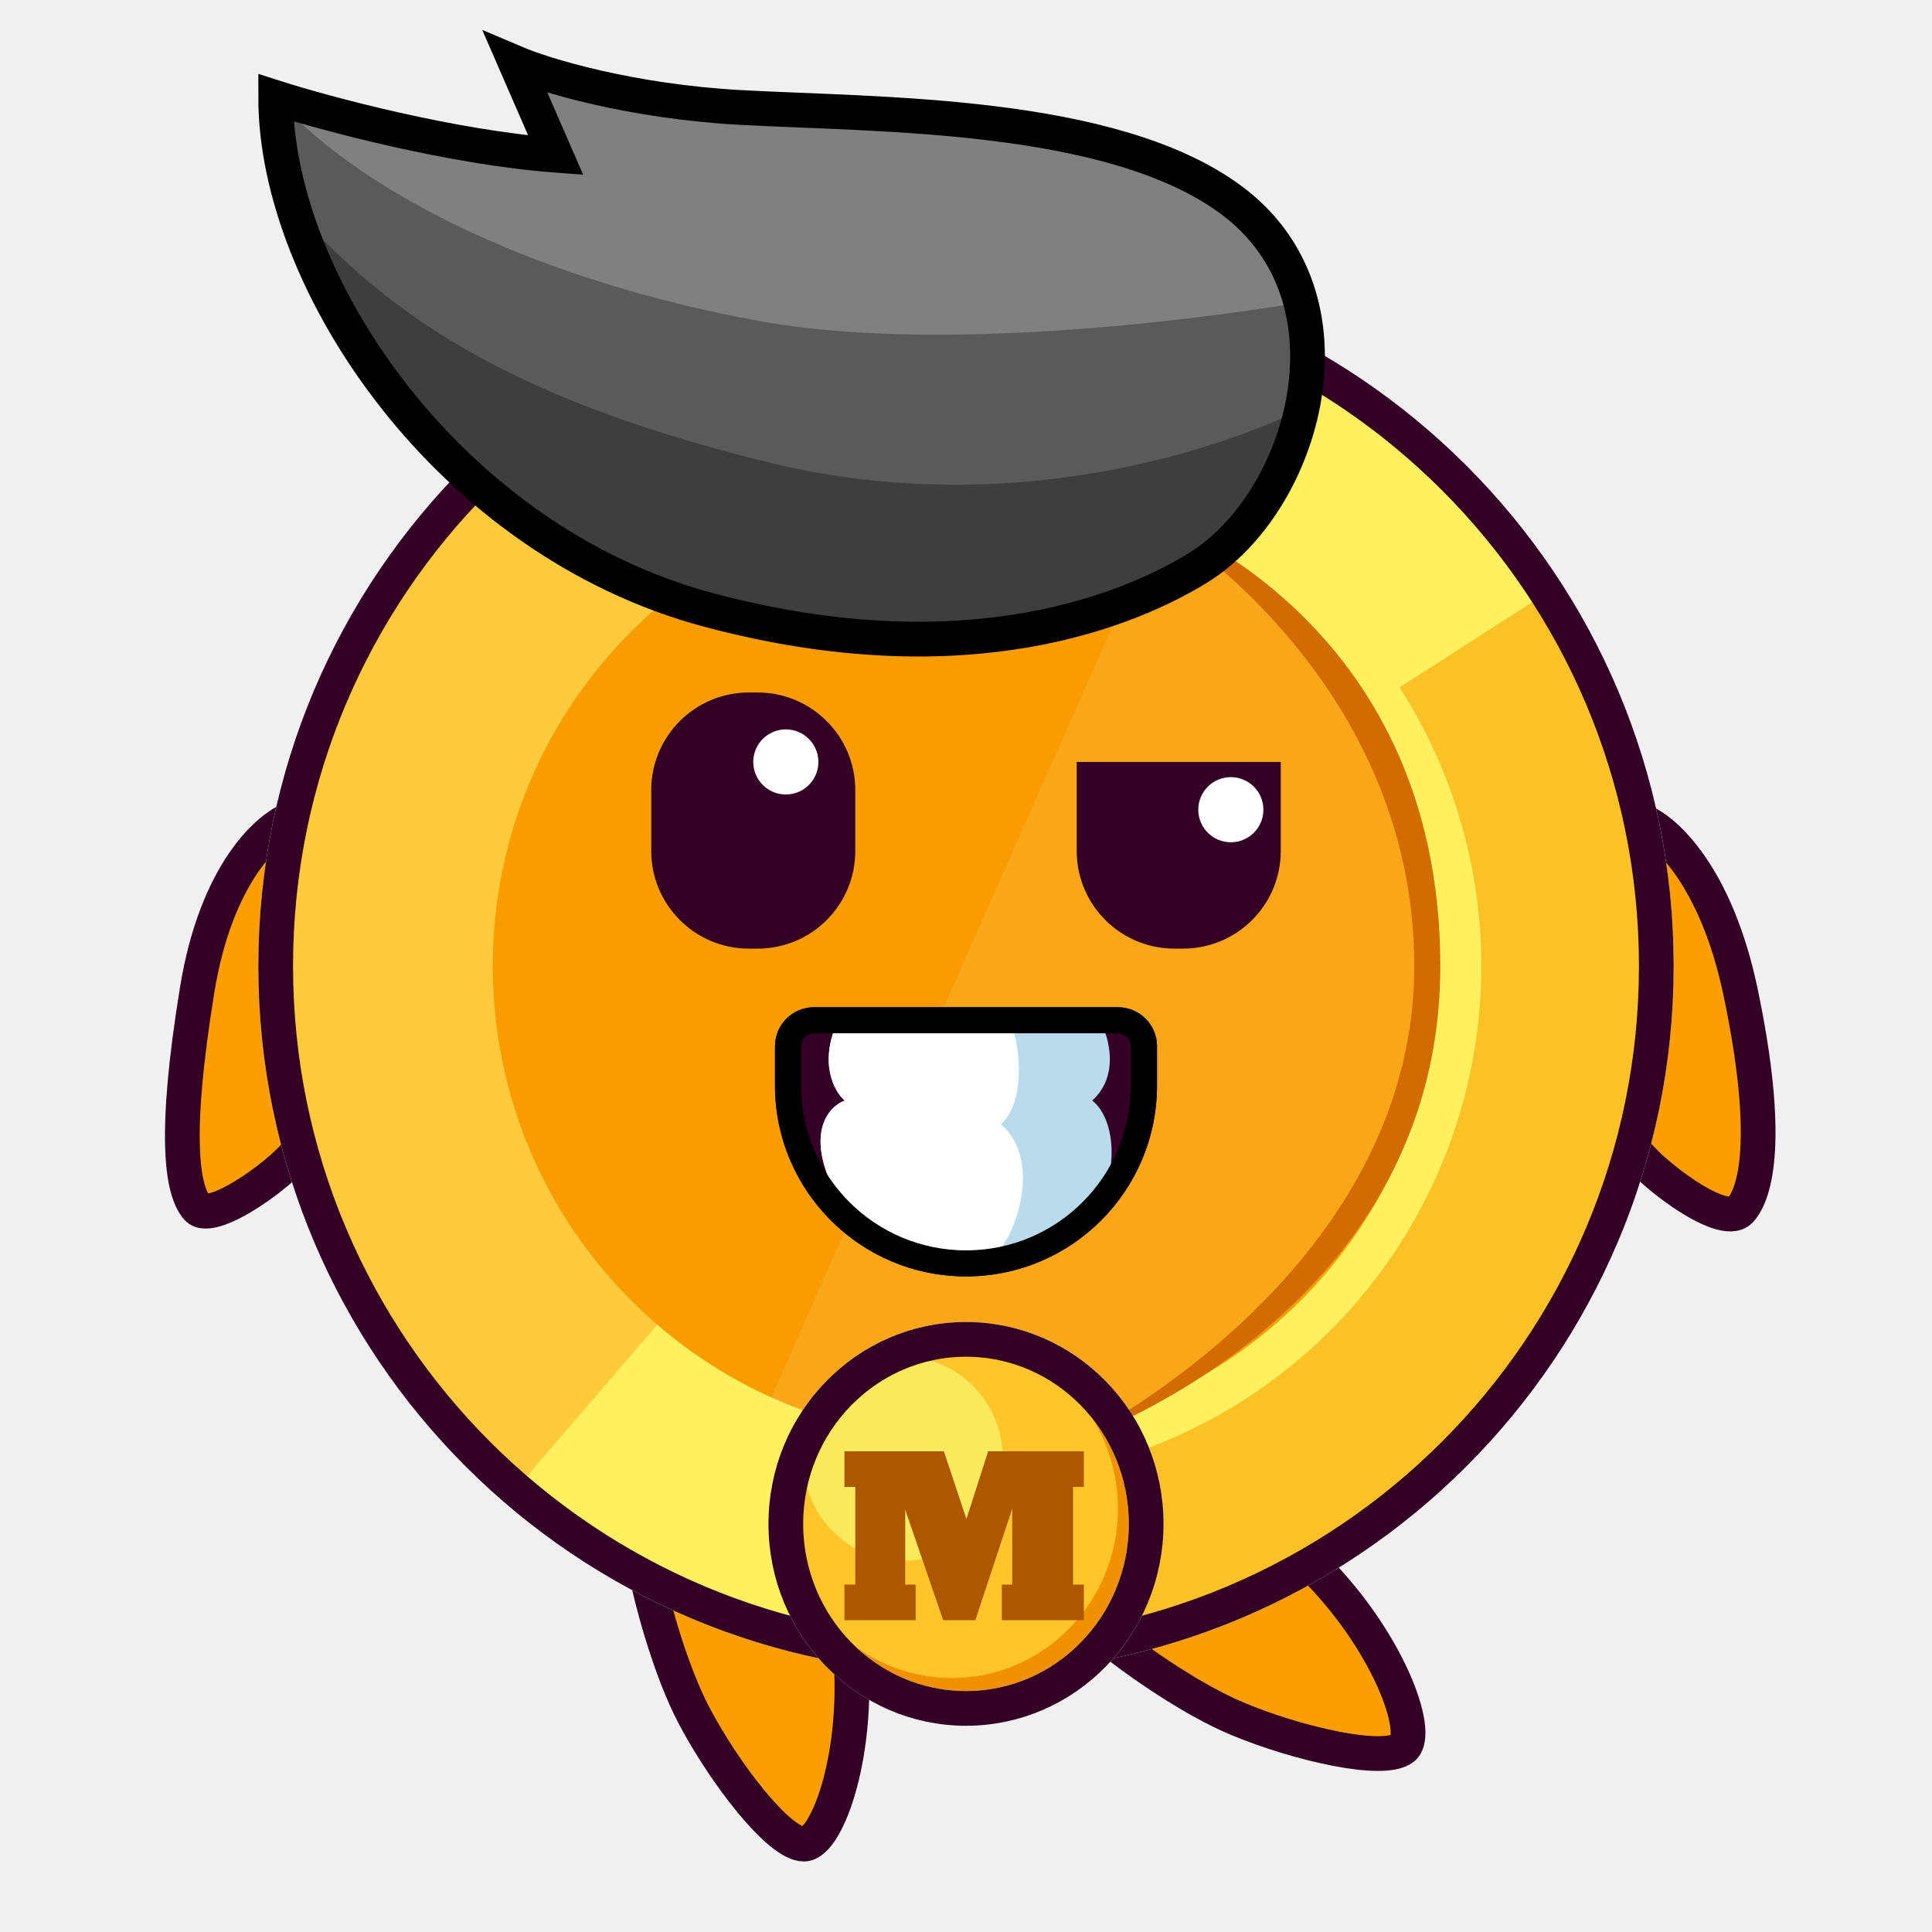
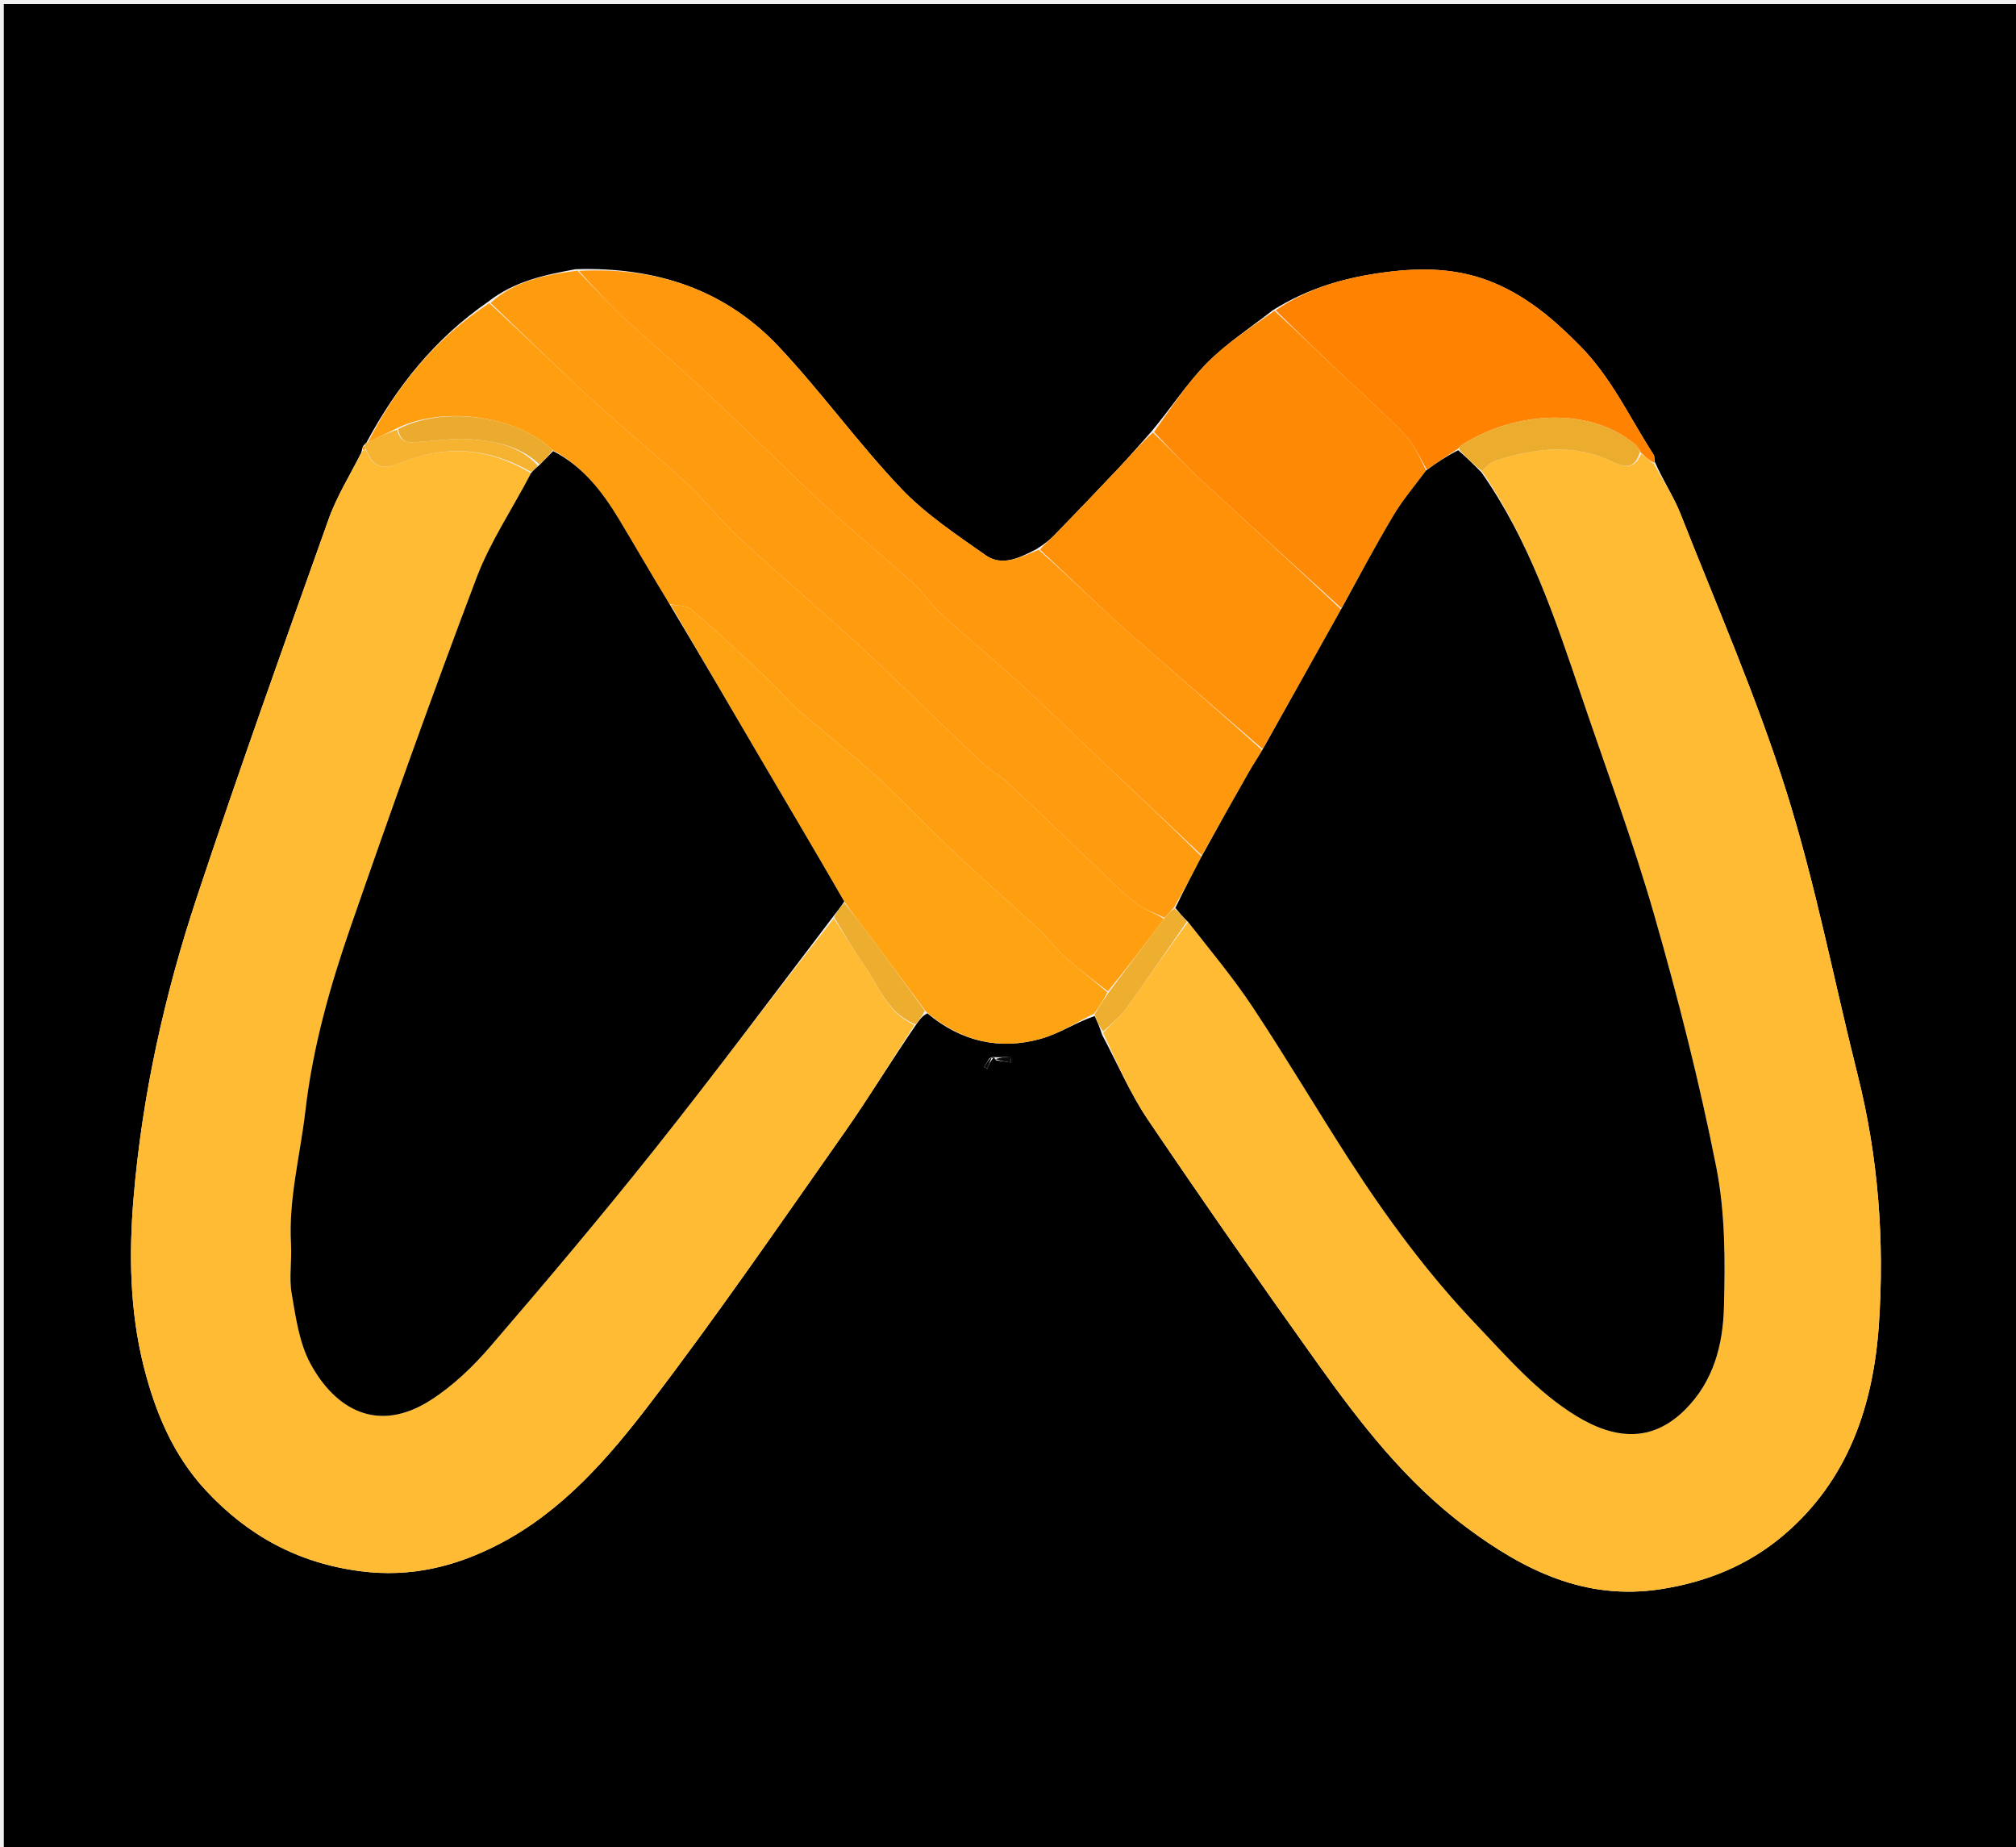
- <svg xmlns="http://www.w3.org/2000/svg" width="800" height="800" viewBox="0 0 800 800" fill="none">
-   <path d="M81.646 409.888C89.556 361.348 111.309 342.322 121.197 338.876C123.744 381.273 128.029 467.775 124.793 474.607C120.748 483.146 87.939 507.416 81.646 500.225C75.354 493.034 71.759 470.562 81.646 409.888Z" fill="#FB9F00" stroke="#340026" stroke-width="14.382" />
-   <path d="M720.751 410.879C710.681 362.741 689.279 343.242 679.399 339.775C676.763 382.167 672.582 467.768 675.803 474.607C679.83 483.154 713.107 509.213 720.563 501.215C727.079 494.226 733.331 471.011 720.751 410.879Z" fill="#FB9F00" stroke="#340026" stroke-width="14.382" />
-   <path d="M287.489 710.561C278.215 693.007 270.56 666.067 267.714 651.685L351.759 680C356.703 724.943 342.564 763.595 332.882 763.595C322.545 763.595 300.073 734.382 287.489 710.561Z" fill="#FB9F00" stroke="#340026" stroke-width="14.382" />
-   <path d="M512.308 711.668C493.991 704.007 470.961 688.071 459.624 678.775L542.51 647.229C574.888 678.789 588.533 717.617 581.058 723.77C573.077 730.339 537.161 722.063 512.308 711.668Z" fill="#FB9F00" stroke="#340026" stroke-width="14.382" />
-   <circle cx="400" cy="400" r="285.842" fill="#FFF05D" stroke="white" stroke-width="14.382" />
-   <path d="M501.238 132.686C438.378 108.879 369.138 107.987 305.685 130.166C242.232 152.344 188.625 196.175 154.282 253.957C119.939 311.739 107.058 379.775 117.902 446.112C128.745 512.449 162.62 572.843 213.574 616.682L275.839 544.312C241.903 515.115 219.342 474.892 212.12 430.711C204.898 386.53 213.477 341.217 236.35 302.734C259.222 264.251 294.925 235.059 337.186 220.288C379.446 205.517 425.56 206.111 467.425 221.966L501.238 132.686Z" fill="#FFCA3C" />
-   <path d="M470.052 677.126C514.004 666.015 554.684 644.61 588.732 614.677C622.78 584.744 649.22 547.141 665.869 504.974C682.518 462.807 688.899 417.284 684.484 372.165C680.069 327.045 664.986 283.623 640.479 245.483L579.532 284.644C597.827 313.118 609.088 345.535 612.384 379.22C615.679 412.904 610.916 446.889 598.486 478.369C586.057 509.849 566.318 537.922 540.899 560.269C515.48 582.615 485.111 598.596 452.298 606.89L470.052 677.126Z" fill="#FAC227" />
-   <circle cx="400" cy="400" r="195.955" fill="#F99C00" />
-   <path d="M577.476 479.476C533.696 578.448 417.972 623.19 319 579.409L477.543 221C576.515 264.781 621.257 380.504 577.476 479.476Z" fill="white" fill-opacity="0.1" />
-   <path d="M596.404 400C596.404 546.067 444.944 596.854 444.944 596.854C444.944 596.854 585.618 528.539 585.618 400C585.618 277.303 475.955 213.483 475.955 213.483C475.955 213.483 596.404 253.933 596.404 400Z" fill="#D26C00" />
-   <circle cx="400" cy="400" r="285.842" stroke="#340026" stroke-width="14.382" />
-   <path d="M230.113 64.27C186.967 61.034 134.832 47.042 114.158 40.45C114.158 116.854 185.618 223.82 293.483 252.584C401.348 281.348 469.992 253.162 496.18 235.056C532.584 209.888 564.944 133.353 521.798 92.585C477.086 50.337 363.596 47.641 306.517 44.495C260.854 41.978 225.468 31.162 213.483 26.068L230.113 64.27Z" fill="#808080" />
-   <path d="M315.056 133.034C225.618 116.854 151.461 81.798 114.158 40.45C114.158 116.854 185.618 223.821 293.483 252.585C401.348 281.349 469.992 253.162 496.18 235.056C532.584 209.888 540.225 124.944 540.225 124.944C540.225 124.944 404.494 149.214 315.056 133.034Z" fill="#5A5A5A" />
-   <path d="M318.2 191.46C196.402 161.62 153.256 121.797 115.953 80.449C143.818 147.865 185.616 223.82 293.481 252.584C401.346 281.348 469.99 253.161 496.177 235.056C532.582 209.887 538.874 169.438 538.874 169.438C538.874 169.438 439.998 221.301 318.2 191.46Z" fill="#3E3E3E" />
-   <path d="M230.113 64.27C186.967 61.034 134.832 47.042 114.158 40.45C114.158 116.854 185.618 223.82 293.483 252.584C401.348 281.348 469.09 251.782 496.18 235.056C540.001 208 564.916 123.454 509.663 82.697C460.16 46.182 363.596 47.641 306.517 44.495C260.854 41.978 225.468 31.162 213.483 26.068L230.113 64.27Z" stroke="black" stroke-width="14.382" />
-   <ellipse cx="400" cy="631.011" rx="74.607" ry="76.404" fill="#F09101" stroke="white" stroke-width="14.382" />
-   <ellipse cx="394.158" cy="624.719" rx="68.764" ry="70.112" fill="#FFC52B" />
-   <ellipse cx="373.933" cy="604.045" rx="41.348" ry="42.247" fill="#FBE95C" />
-   <ellipse cx="400" cy="631.011" rx="74.607" ry="76.404" stroke="#340026" stroke-width="14.382" />
-   <path d="M448.81 615.697H444.316V656.146H448.81V670.888H414.832V656.146H419.147V624.686L403.866 670.888H390.563L374.832 625.135V656.146H379.147V670.888H349.664V656.146H354.158V615.697H349.664V600.955H390.832L400.181 629L409.17 600.955H448.81V615.697Z" fill="#AD5701" />
-   <rect x="269.663" y="286.742" width="84.494" height="106.067" rx="40.449" fill="#340026" />
-   <circle cx="325.393" cy="315.506" r="13.483" fill="white" />
-   <path d="M445.843 315.506H530.337V352.36C530.337 374.699 512.227 392.809 489.888 392.809H486.292C463.953 392.809 445.843 374.699 445.843 352.36V315.506Z" fill="#340026" />
-   <circle cx="509.663" cy="335.281" r="13.483" fill="white" />
-   <path d="M320.899 433.259C320.899 424.323 328.143 417.079 337.079 417.079H462.921C471.857 417.079 479.101 424.323 479.101 433.258V449.438C479.101 493.125 443.686 528.539 400 528.539V528.539C356.314 528.539 320.899 493.125 320.899 449.438V433.259Z" fill="#340026" />
-   <path d="M455.408 422.472H347.093C338.824 440.09 345.445 451.985 349.79 455.73C343.498 457.978 333.7 468.315 344.846 491.685C355.992 515.056 390.539 522.397 406.419 523.146C421.7 520.749 453.52 510.831 458.554 490.337C463.588 469.843 456.457 458.727 452.262 455.73C463.768 445.303 459.153 429.213 455.408 422.472Z" fill="#BADBEC" />
-   <path d="M417.978 422.472H347.093C338.824 440.09 345.445 451.985 349.79 455.73C343.498 457.978 333.7 468.315 344.846 491.685C355.992 515.056 390.539 522.397 406.419 523.146C406.419 523.146 416.989 520.27 422.022 499.775C427.056 479.281 418.577 468.614 414.382 465.618C425.888 455.191 421.723 429.213 417.978 422.472Z" fill="white" />
-   <path d="M337.079 422.472H462.921C468.878 422.472 473.708 427.301 473.708 433.258V449.438C473.708 490.146 440.708 523.146 400 523.146C359.292 523.146 326.292 490.146 326.292 449.438V433.259C326.292 427.301 331.121 422.472 337.079 422.472Z" stroke="black" stroke-width="10.787" />
+ <svg xmlns="http://www.w3.org/2000/svg" version="1.1" id="Layer_1" x="0px" y="0px" width="100%" viewBox="0 0 547 501" enable-background="new 0 0 547 501" xml:space="preserve">
+   <path fill="#000000" opacity="1" stroke="none" d=" M307,502   C204.691,502 102.882,502 1.036,502   C1.036,335.064 1.036,168.128 1.036,1.096   C183.226,1.096 365.452,1.096 547.839,1.096   C547.839,168 547.839,335 547.839,502   C467.795,502 387.647,502 307,502  M268.414,287.157   C267.942,287.926 267.47,288.695 266.998,289.464   C267.29,289.614 267.583,289.764 267.876,289.914   C268.256,288.948 268.636,287.982 269.508,287.007   C269.508,287.007 270,287 270.214,287.626   C271.555,287.828 272.897,288.031 274.239,288.233   C274.213,287.691 274.188,287.149 274.162,286.606   C272.775,286.738 271.387,286.869 269.783,286.783   C269.476,286.638 269.212,286.705 268.414,287.157  M98.474,121.057   C98.374,121.391 98.275,121.724 98.026,122.772   C95.034,128.788 91.395,134.575 89.156,140.86   C77.018,174.935 64.844,209.007 53.438,243.332   C44.622,269.864 38.559,297.186 36.234,325.064   C34.966,340.278 35.211,355.739 39.028,370.812   C42.174,383.235 47.03,394.817 55.875,404.341   C67.232,416.569 80.87,424.036 97.765,426.233   C111.531,428.024 123.864,424.949 135.718,418.726   C152.74,409.79 165.128,395.461 176.44,380.654   C194.673,356.789 211.695,331.991 228.984,307.415   C235.705,297.861 241.761,287.841 248.723,277.739   C249.487,276.662 250.251,275.585 251.62,274.901   C260.72,282.527 271.172,284.965 282.481,281.776   C287.538,280.35 292.126,277.261 297.019,275.642   C297.686,277.092 298.354,278.543 299.036,280.738   C303.151,288.456 306.629,296.604 311.5,303.811   C326.5,326.001 341.845,347.966 357.419,369.758   C369.139,386.157 381.475,402.123 397.851,414.327   C413.477,425.973 430.08,434.274 450.603,431.109   C463.15,429.174 474.37,424.584 483.93,416.469   C501.498,401.555 508.308,381.242 509.799,359.247   C511.338,336.548 509.645,313.903 504.055,291.671   C497.589,265.948 492.598,239.773 484.639,214.529   C476.593,189.008 465.79,164.35 455.974,139.401   C454.127,134.71 451.238,130.428 448.976,125.221   C448.877,124.579 448.972,123.813 448.65,123.315   C442.183,113.311 437.242,102.423 428.594,93.697   C421.736,86.777 414.687,80.732 405.71,76.885   C396.073,72.756 386.288,72.5 376.001,73.833   C365.212,75.231 355.132,78.024 345.314,84.179   C339.322,88.9 332.801,93.098 327.484,98.485   C322.027,104.016 317.747,110.708 312.315,117.183   C309.391,120.449 306.532,123.777 303.527,126.968   C297.849,132.998 292.107,138.967 286.345,144.917   C284.955,146.352 283.382,147.61 281.141,149.015   C276.734,151.238 271.945,153.807 267.392,150.598   C259.413,144.973 251.076,139.456 244.425,132.438   C232.842,120.217 222.923,106.424 211.397,94.143   C196.832,78.623 178.142,72.36 156.182,73.026   C147.903,74.575 139.644,76.178 132.247,81.996   C118.095,91.818 107.635,104.789 99.404,120.111   C99.136,120.276 99.004,120.516 98.474,121.057  z" />
+   <path fill="#FFBB33" opacity="1" stroke="none" d=" M448.831,125.957   C451.238,130.428 454.127,134.71 455.974,139.401   C465.79,164.35 476.593,189.008 484.639,214.529   C492.598,239.773 497.589,265.948 504.055,291.671   C509.645,313.903 511.338,336.548 509.799,359.247   C508.308,381.242 501.498,401.555 483.93,416.469   C474.37,424.584 463.15,429.174 450.603,431.109   C430.08,434.274 413.477,425.973 397.851,414.327   C381.475,402.123 369.139,386.157 357.419,369.758   C341.845,347.966 326.5,326.001 311.5,303.811   C306.629,296.604 303.151,288.456 299.312,280.193   C301.58,277.652 303.875,275.876 305.508,273.62   C311.151,265.829 316.563,257.871 322.375,250.116   C328.469,257.911 334.653,265.3 339.942,273.282   C348.891,286.787 357.149,300.747 365.926,314.368   C376.201,330.311 387.379,345.514 400.546,359.326   C409.079,368.277 417.094,377.668 427.746,384.158   C438.216,390.537 448.207,391.32 457.111,382.519   C465.009,374.712 467.483,364.741 467.757,354.556   C468.098,341.908 468.109,328.924 465.669,316.598   C461.122,293.626 455.336,270.844 448.872,248.325   C443.085,228.164 435.73,208.45 428.996,188.563   C421.885,167.567 414.876,146.516 402.055,127.774   C403.337,126.599 404.398,125.415 405.704,124.996   C416.369,121.574 427.068,120.183 437.654,125.308   C440.946,126.901 443.702,127.206 445.293,123.08   C446.645,124.147 447.738,125.052 448.831,125.957  z" />
+   <path fill="#FFBB33" opacity="1" stroke="none" d=" M248.12,278.033   C241.761,287.841 235.705,297.861 228.984,307.415   C211.695,331.991 194.673,356.789 176.44,380.654   C165.128,395.461 152.74,409.79 135.718,418.726   C123.864,424.949 111.531,428.024 97.765,426.233   C80.87,424.036 67.232,416.569 55.875,404.341   C47.03,394.817 42.174,383.235 39.028,370.812   C35.211,355.739 34.966,340.278 36.234,325.064   C38.559,297.186 44.622,269.864 53.438,243.332   C64.844,209.007 77.018,174.935 89.156,140.86   C91.395,134.575 95.034,128.788 98.345,122.407   C98.664,122.042 99.153,122.03 99.374,122.284   C101.55,127.778 105.054,127.089 109.248,125.397   C121.252,120.556 132.917,121.568 144.059,128.399   C139.038,138.052 133.012,146.94 129.311,156.709   C117.414,188.116 106.114,219.758 95.113,251.493   C89.496,267.697 84.838,284.203 82.851,301.412   C81.464,313.427 78.263,325.223 78.958,337.484   C79.212,341.967 78.389,346.582 79.143,350.949   C80.259,357.417 81.198,364.339 84.25,369.963   C90.896,382.211 102.377,389.057 116.811,379.849   C122.883,375.975 128.344,370.73 133.071,365.237   C148.23,347.62 163.234,329.849 177.703,311.663   C194.116,291.034 209.887,269.893 226.226,249.16   C229.145,253.491 231.606,257.755 234.44,261.757   C238.543,267.549 240.797,274.939 248.12,278.033  z" />
+   <path fill="#FF9F10" opacity="1" stroke="none" d=" M99.818,120.014   C107.635,104.789 118.095,91.818 132.77,82.237   C142.782,91.485 152.155,100.619 161.797,109.459   C169.721,116.724 178.127,123.466 186.007,130.775   C191.042,135.444 195.241,141.015 200.286,145.672   C211.445,155.972 223.044,165.795 234.197,176.102   C245.109,186.187 255.654,196.669 266.448,206.885   C268.595,208.917 271.305,210.353 273.468,212.373   C281.275,219.661 288.945,227.094 296.695,234.444   C300.421,237.978 304.03,241.671 308.036,244.86   C310.329,246.686 313.312,247.647 315.823,249.291   C310.754,256.056 305.847,262.525 300.604,268.923   C296.581,265.855 292.771,262.996 289.25,259.817   C286.453,257.292 284.148,254.226 281.381,251.663   C274.457,245.25 267.276,239.111 260.419,232.629   C252.885,225.508 245.782,217.925 238.146,210.919   C231.372,204.703 224.049,199.09 217.121,193.036   C214.025,190.331 211.4,187.093 208.392,184.278   C201.53,177.856 194.658,171.437 187.551,165.293   C186.272,164.187 183.848,164.405 181.648,163.854   C176.921,156.136 172.572,148.53 168.051,141.028   C163.493,133.462 158.21,126.534 149.96,122.089   C140.019,112.72 120.351,110.008 107.692,116.173   C104.858,117.546 102.338,118.78 99.818,120.014  z" />
+   <path fill="#FF9B0E" opacity="1" stroke="none" d=" M315.984,248.997   C313.312,247.647 310.329,246.686 308.036,244.86   C304.03,241.671 300.421,237.978 296.695,234.444   C288.945,227.094 281.275,219.661 273.468,212.373   C271.305,210.353 268.595,208.917 266.448,206.885   C255.654,196.669 245.109,186.187 234.197,176.102   C223.044,165.795 211.445,155.972 200.286,145.672   C195.241,141.015 191.042,135.444 186.007,130.775   C178.127,123.466 169.721,116.724 161.797,109.459   C152.155,100.619 142.782,91.485 133.123,82.184   C139.644,76.178 147.903,74.575 156.667,73.421   C161.042,77.833 164.767,82.026 168.857,85.825   C176.724,93.133 184.92,100.088 192.754,107.429   C202.891,116.929 212.672,126.811 222.862,136.252   C231.03,143.82 239.651,150.895 247.917,158.36   C250.6,160.783 252.577,163.986 255.252,166.42   C262.678,173.178 270.402,179.609 277.818,186.378   C284.906,192.849 291.742,199.596 298.713,206.195   C307.821,214.818 316.953,223.415 326.002,232.375   C323.543,237.149 321.156,241.572 318.534,246.173   C317.528,247.233 316.756,248.115 315.984,248.997  z" />
+   <path fill="#FF980C" opacity="1" stroke="none" d=" M326.075,232.024   C316.953,223.415 307.821,214.818 298.713,206.195   C291.742,199.596 284.906,192.849 277.818,186.378   C270.402,179.609 262.678,173.178 255.252,166.42   C252.577,163.986 250.6,160.783 247.917,158.36   C239.651,150.895 231.03,143.82 222.862,136.252   C212.672,126.811 202.891,116.929 192.754,107.429   C184.92,100.088 176.724,93.133 168.857,85.825   C164.767,82.026 161.042,77.833 157.075,73.492   C178.142,72.36 196.832,78.623 211.397,94.143   C222.923,106.424 232.842,120.217 244.425,132.438   C251.076,139.456 259.413,144.973 267.392,150.598   C271.945,153.807 276.734,151.238 281.813,149.152   C290.044,156.413 297.445,163.715 305.198,170.622   C317.54,181.619 330.117,192.354 342.465,203.541   C341.206,205.675 340.012,207.431 338.962,209.269   C334.642,216.84 330.367,224.437 326.075,232.024  z" />
+   <path fill="#FEA312" opacity="1" stroke="none" d=" M181.952,164.012   C183.848,164.405 186.272,164.187 187.551,165.293   C194.658,171.437 201.53,177.856 208.392,184.278   C211.4,187.093 214.025,190.331 217.121,193.036   C224.049,199.09 231.372,204.703 238.146,210.919   C245.782,217.925 252.885,225.508 260.419,232.629   C267.276,239.111 274.457,245.25 281.381,251.663   C284.148,254.226 286.453,257.292 289.25,259.817   C292.771,262.996 296.581,265.855 300.451,269.213   C299.399,271.358 298.163,273.142 296.927,274.927   C292.126,277.261 287.538,280.35 282.481,281.776   C271.172,284.965 260.72,282.527 251.221,274.405   C245.558,266.787 240.31,259.653 235.02,252.55   C233.096,249.968 231.069,247.462 229.07,244.563   C221.41,231.275 213.741,218.362 206.135,205.41   C198.043,191.63 190.011,177.813 181.952,164.012  z" />
+   <path fill="#FF9109" opacity="1" stroke="none" d=" M342.595,203.2   C330.117,192.354 317.54,181.619 305.198,170.622   C297.445,163.715 290.044,156.413 282.189,149.119   C283.382,147.61 284.955,146.352 286.345,144.917   C292.107,138.967 297.849,132.998 303.527,126.968   C306.532,123.777 309.391,120.449 312.806,117.335   C317.461,121.71 321.47,126.101 325.817,130.125   C338.456,141.823 351.231,153.374 363.855,165.322   C356.703,178.173 349.649,190.687 342.595,203.2  z" />
+   <path fill="#FE8905" opacity="1" stroke="none" d=" M363.953,164.983   C351.231,153.374 338.456,141.823 325.817,130.125   C321.47,126.101 317.461,121.71 313.124,117.189   C317.747,110.708 322.027,104.016 327.484,98.485   C332.801,93.098 339.322,88.9 345.803,84.332   C352.112,90.074 357.915,95.683 363.759,101.247   C369.614,106.821 375.723,112.148 381.291,117.993   C383.784,120.609 385.228,124.225 386.938,127.633   C383.832,131.834 380.609,135.595 378.11,139.787   C373.179,148.059 368.649,156.571 363.953,164.983  z" />
+   <path fill="#FF8201" opacity="1" stroke="none" d=" M387.148,127.388   C385.228,124.225 383.784,120.609 381.291,117.993   C375.723,112.148 369.614,106.821 363.759,101.247   C357.915,95.683 352.112,90.074 346.123,84.187   C355.132,78.024 365.212,75.231 376.001,73.833   C386.288,72.5 396.073,72.756 405.71,76.885   C414.687,80.732 421.736,86.777 428.594,93.697   C437.242,102.423 442.183,113.311 448.65,123.315   C448.972,123.813 448.877,124.579 448.903,125.589   C447.738,125.052 446.645,124.147 445.205,122.755   C444.494,121.721 444.236,121.05 443.754,120.646   C430.303,109.358 409.116,112.4 396.296,120.951   C396.045,121.119 395.938,121.501 395.423,121.856   C392.437,123.748 389.792,125.568 387.148,127.388  z" />
+   <path fill="#EEAE2F" opacity="1" stroke="none" d=" M296.973,275.284   C298.163,273.142 299.399,271.358 300.788,269.284   C305.847,262.525 310.754,256.056 315.823,249.291   C316.756,248.115 317.528,247.233 318.68,246.467   C320.062,247.714 321.062,248.845 322.062,249.976   C316.563,257.871 311.151,265.829 305.508,273.62   C303.875,275.876 301.58,277.652 299.305,279.821   C298.354,278.543 297.686,277.092 296.973,275.284  z" />
+   <path fill="#EDAE2F" opacity="1" stroke="none" d=" M229.089,244.921   C231.069,247.462 233.096,249.968 235.02,252.55   C240.31,259.653 245.558,266.787 250.919,274.208   C250.251,275.585 249.487,276.662 248.422,277.886   C240.797,274.939 238.543,267.549 234.44,261.757   C231.606,257.755 229.145,253.491 226.331,248.851   C227.127,247.212 228.108,246.067 229.089,244.921  z" />
+   <path fill="#F5B331" opacity="1" stroke="none" d=" M99.611,120.062   C102.338,118.78 104.858,117.546 107.718,116.558   C108.826,121.025 112.029,119.918 114.714,119.785   C118.825,119.582 122.964,118.811 127.03,119.11   C133.951,119.617 140.841,120.727 145.955,126.379   C145.278,127.11 144.698,127.574 144.118,128.037   C132.917,121.568 121.252,120.556 109.248,125.397   C105.054,127.089 101.55,127.778 99.331,121.984   C99.047,121.231 99.026,121.031 99.005,120.831   C99.004,120.516 99.136,120.276 99.611,120.062  z" />
+   <path fill="#0A0A0A" opacity="1" stroke="none" d=" M270.107,287.313   C271.387,286.869 272.775,286.738 274.162,286.606   C274.188,287.149 274.213,287.691 274.239,288.233   C272.897,288.031 271.555,287.828 270.107,287.313  z" />
+   <path fill="#0A0A0A" opacity="1" stroke="none" d=" M269.016,287.017   C268.636,287.982 268.256,288.948 267.876,289.914   C267.583,289.764 267.29,289.614 266.998,289.464   C267.47,288.695 267.942,287.926 268.707,287.079   C269.001,287.001 269.016,287.017 269.016,287.017  z" />
+   <path fill="#FF9F10" opacity="1" stroke="none" d=" M98.74,120.944   C99.026,121.031 99.047,121.231 99.111,121.731   C99.153,122.03 98.664,122.042 98.419,122.05   C98.275,121.724 98.374,121.391 98.74,120.944  z" />
+   <path fill="#0A0A0A" opacity="1" stroke="none" d=" M268.995,286.993   C269.212,286.705 269.476,286.638 269.891,286.892   C270,287 269.508,287.007 269.262,287.012   C269.016,287.017 269.001,287.001 268.995,286.993  z" />
+   <path fill="#000000" opacity="1" stroke="none" d=" M322.375,250.116   C321.062,248.845 320.062,247.714 318.915,246.289   C321.156,241.572 323.543,237.149 326.002,232.375   C330.367,224.437 334.642,216.84 338.962,209.269   C340.012,207.431 341.206,205.675 342.465,203.541   C349.649,190.687 356.703,178.173 363.855,165.322   C368.649,156.571 373.179,148.059 378.11,139.787   C380.609,135.595 383.832,131.834 386.938,127.633   C389.792,125.568 392.437,123.748 395.644,122.139   C398.121,124.274 400.034,126.197 401.947,128.12   C414.876,146.516 421.885,167.567 428.996,188.563   C435.73,208.45 443.085,228.164 448.872,248.325   C455.336,270.844 461.122,293.626 465.669,316.598   C468.109,328.924 468.098,341.908 467.757,354.556   C467.483,364.741 465.009,374.712 457.111,382.519   C448.207,391.32 438.216,390.537 427.746,384.158   C417.094,377.668 409.079,368.277 400.546,359.326   C387.379,345.514 376.201,330.311 365.926,314.368   C357.149,300.747 348.891,286.787 339.942,273.282   C334.653,265.3 328.469,257.911 322.375,250.116  z" />
+   <path fill="#ECAC2E" opacity="1" stroke="none" d=" M402.055,127.774   C400.034,126.197 398.121,124.274 395.986,122.067   C395.938,121.501 396.045,121.119 396.296,120.951   C409.116,112.4 430.303,109.358 443.754,120.646   C444.236,121.05 444.494,121.721 444.945,122.593   C443.702,127.206 440.946,126.901 437.654,125.308   C427.068,120.183 416.369,121.574 405.704,124.996   C404.398,125.415 403.337,126.599 402.055,127.774  z" />
+   <path fill="#000000" opacity="1" stroke="none" d=" M144.059,128.399   C144.698,127.574 145.278,127.11 146.267,126.24   C147.811,124.681 148.948,123.529 150.084,122.377   C158.21,126.534 163.493,133.462 168.051,141.028   C172.572,148.53 176.921,156.136 181.648,163.854   C190.011,177.813 198.043,191.63 206.135,205.41   C213.741,218.362 221.41,231.275 229.07,244.563   C228.108,246.067 227.127,247.212 226.041,248.667   C209.887,269.893 194.116,291.034 177.703,311.663   C163.234,329.849 148.23,347.62 133.071,365.237   C128.344,370.73 122.883,375.975 116.811,379.849   C102.377,389.057 90.896,382.211 84.25,369.963   C81.198,364.339 80.259,357.417 79.143,350.949   C78.389,346.582 79.212,341.967 78.958,337.484   C78.263,325.223 81.464,313.427 82.851,301.412   C84.838,284.203 89.496,267.697 95.113,251.493   C106.114,219.758 117.414,188.116 129.311,156.709   C133.012,146.94 139.038,138.052 144.059,128.399  z" />
+   <path fill="#EAAB2F" opacity="1" stroke="none" d=" M149.96,122.089   C148.948,123.529 147.811,124.681 146.363,125.972   C140.841,120.727 133.951,119.617 127.03,119.11   C122.964,118.811 118.825,119.582 114.714,119.785   C112.029,119.918 108.826,121.025 108.032,116.418   C120.351,110.008 140.019,112.72 149.96,122.089  z" />
</svg>
